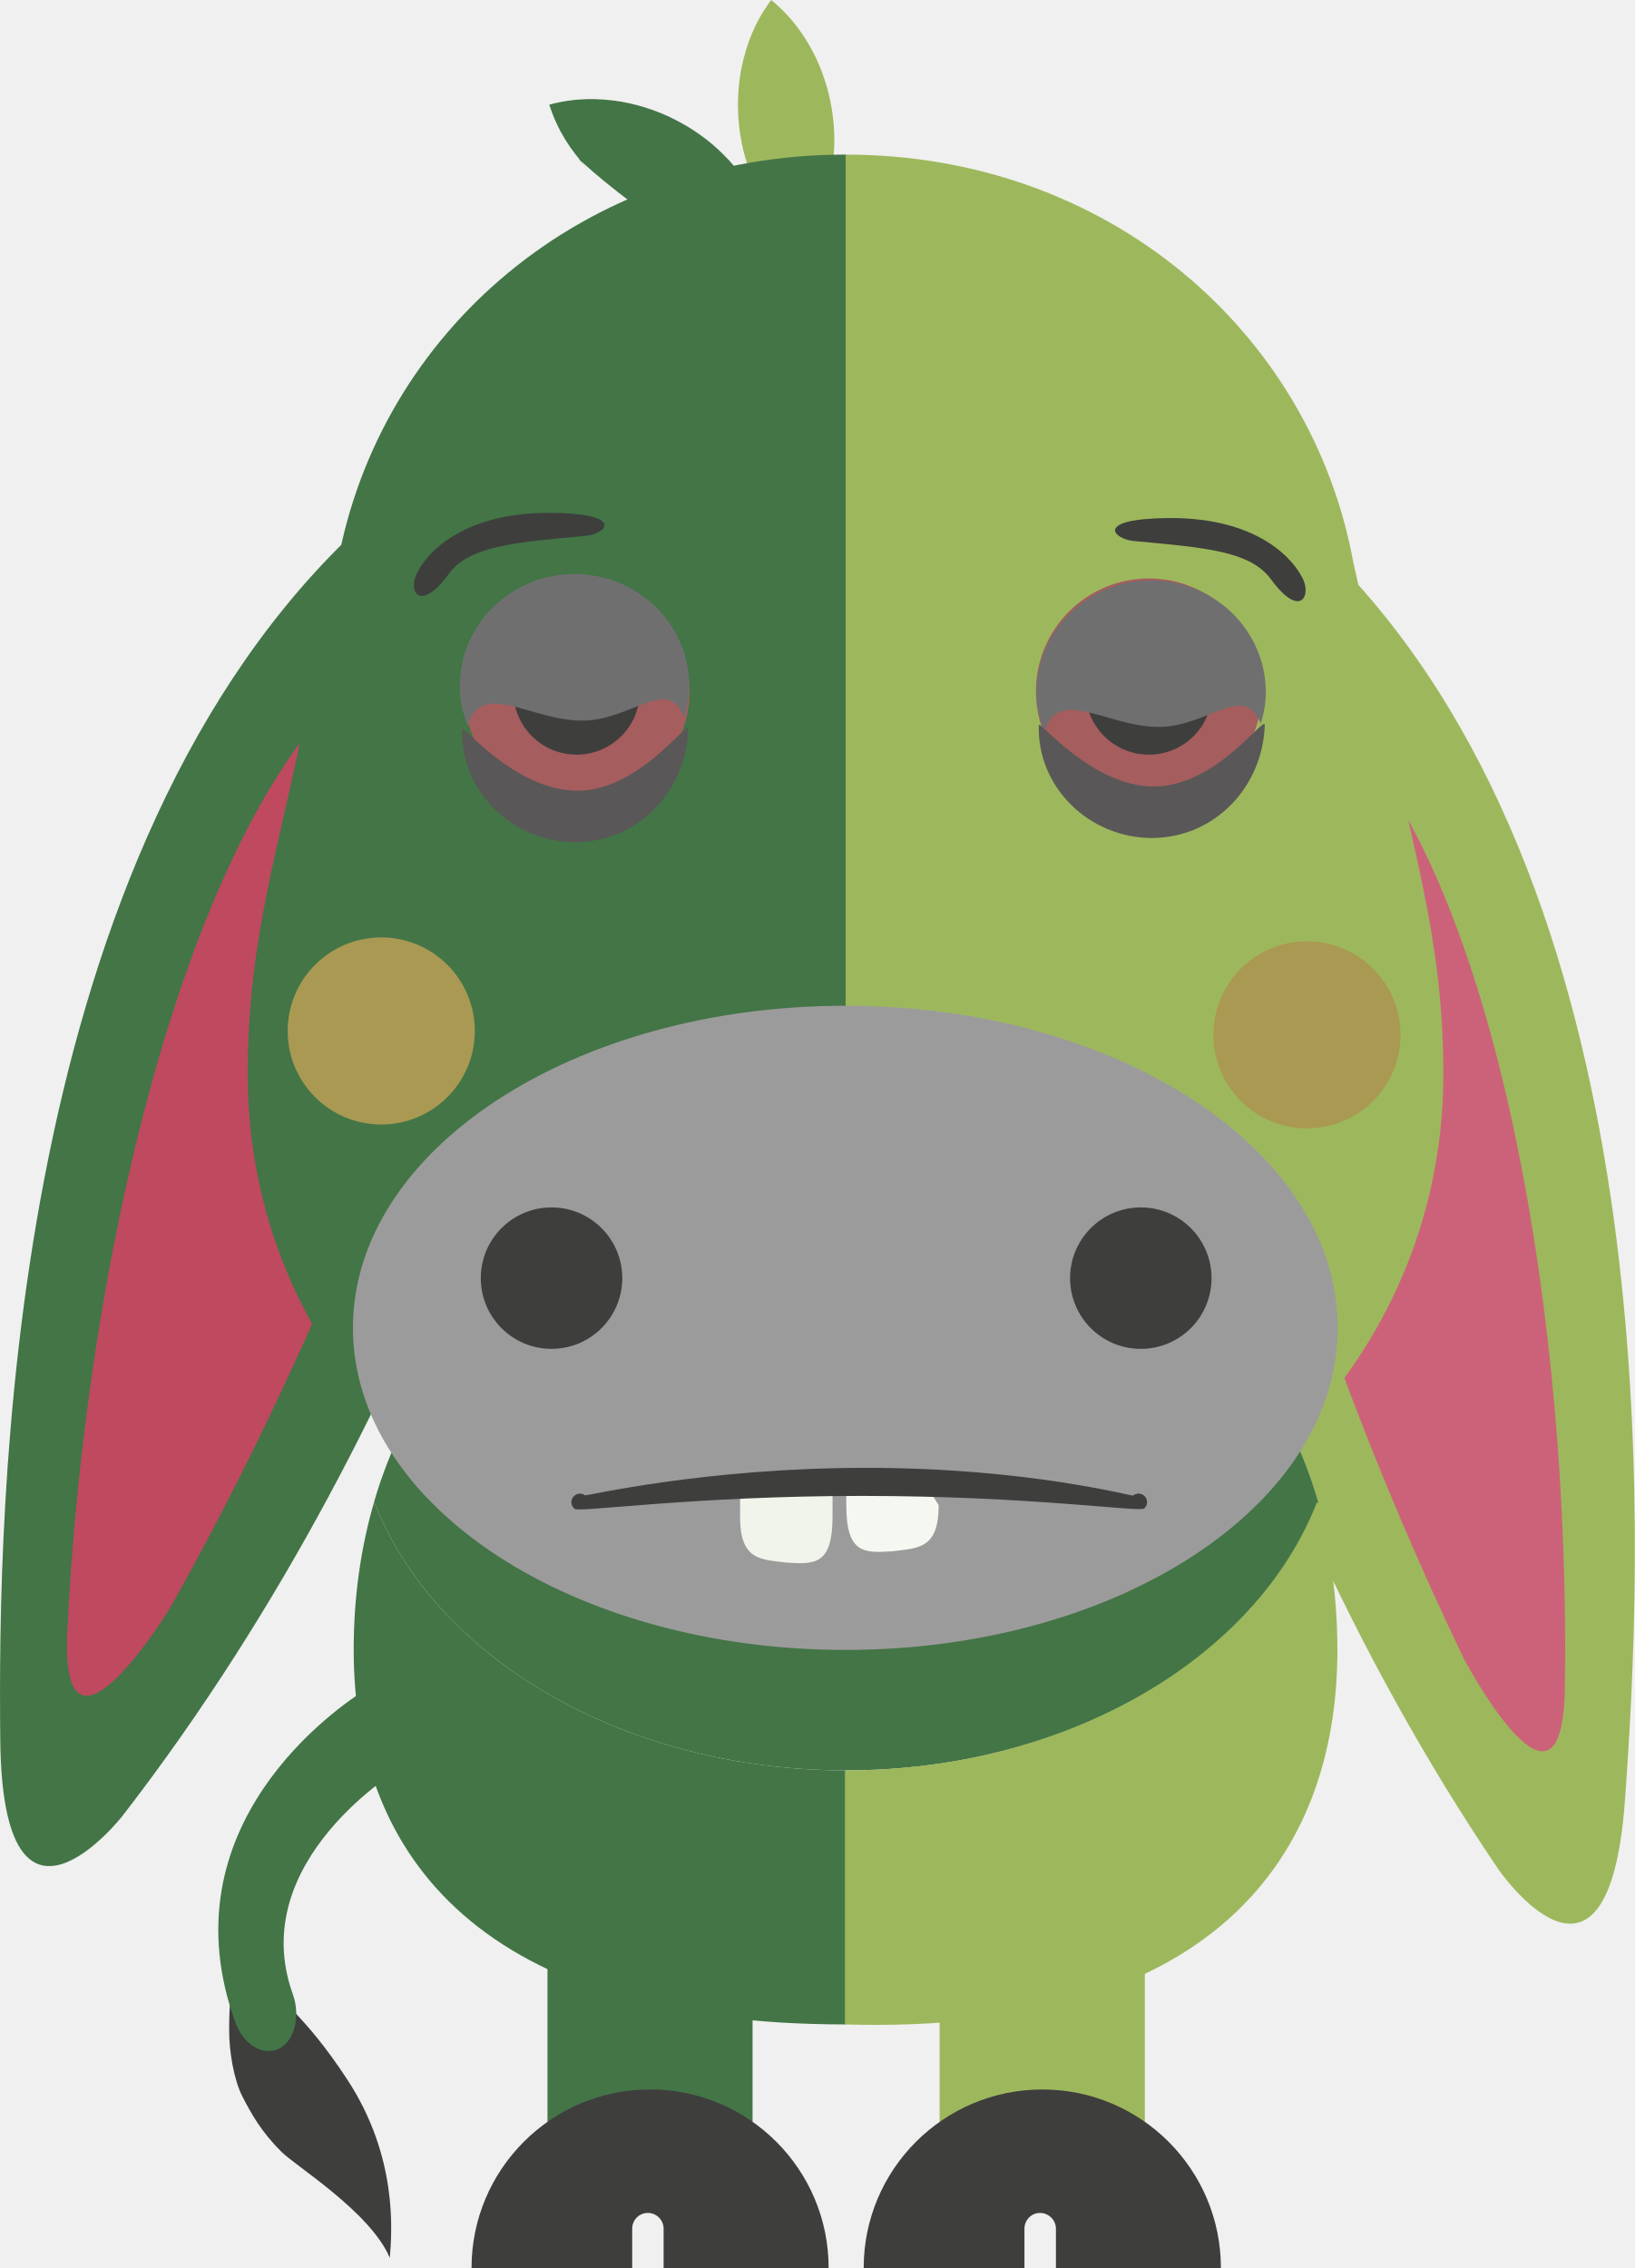
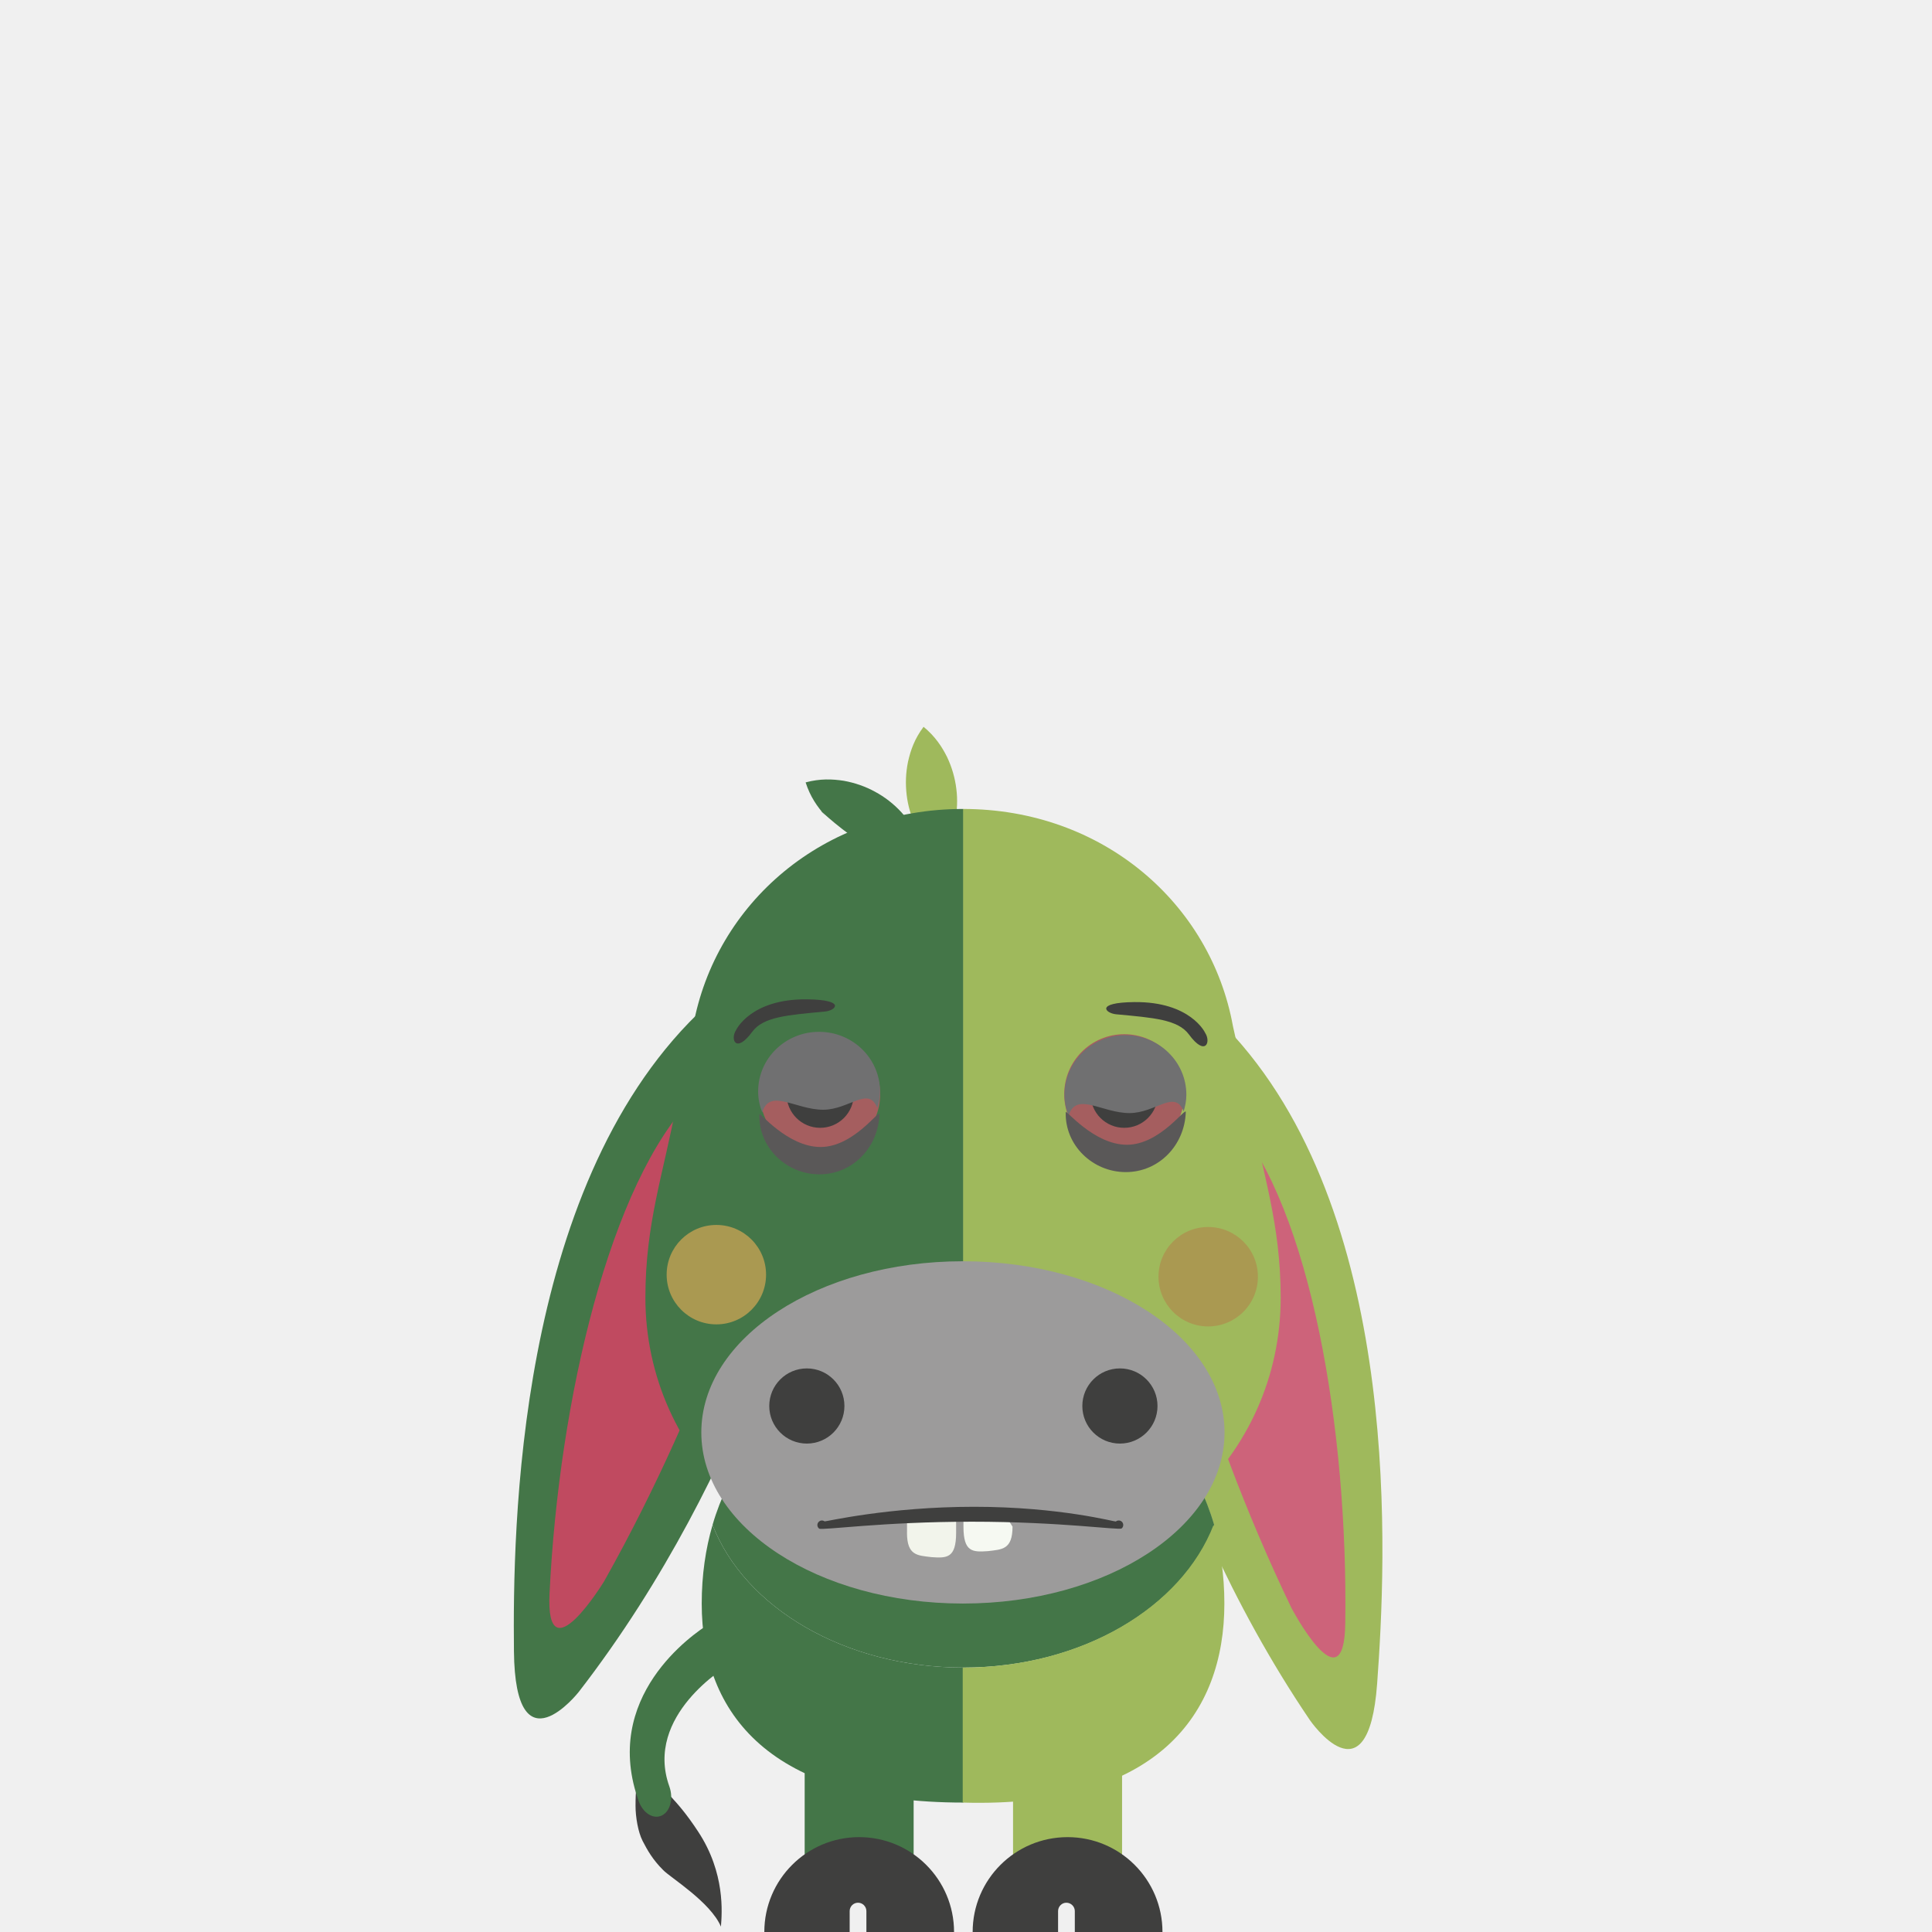
- <svg xmlns="http://www.w3.org/2000/svg" version="1.1" id="Layer_1" x="0px" y="0px" width="48.557px" height="67.371px" viewBox="0 0 48.557 67.371" enable-background="new 0 0 48.557 67.371" xml:space="preserve">
-   <g>
-     <g>
-       <g>
-         <g>
-           <path fill="#9DB85C" d="M33.262,27.962c0,0,2.34,14.425,11.236,27.558c0,0,3.266,4.765,3.764-2.033      c0.498-6.801,1.486-25.706-7.997-36.202L33.262,27.962z" />
-         </g>
-       </g>
-       <g>
-         <g>
-           <path fill="#CC6279" d="M36.167,28.486c0,0,1.982,9.717,7.302,20.768c0,0,2.945,5.597,3.01,0.873      c0.159-10.851-1.929-23.155-6.304-28.199L36.167,28.486z" />
-         </g>
-       </g>
-     </g>
-   </g>
-   <g>
-     <g>
-       <g>
-         <g>
-           <path fill="#437547" d="M16.586,27.151c0,0-3.244,14.248-12.951,26.794c0,0-3.558,4.55-3.627-2.264      c-0.069-6.82,0.137-25.75,10.262-35.628L16.586,27.151z" />
-         </g>
-       </g>
-       <g>
-         <g>
-           <path fill="#BF495F" d="M13.654,27.491c0,0-2.592,9.572-8.597,20.264c0,0-3.292,5.403-3.058,0.684      c0.527-10.838,3.385-22.987,8.066-27.746L13.654,27.491z" />
+ <svg xmlns="http://www.w3.org/2000/svg" version="1.1" id="Layer_1" x="0px" y="0px" width="108px" height="108px" viewBox="0 0 108 108" enable-background="new 0 0 108 108" xml:space="preserve">
+   <g>
+     <g>
+       <g>
+         <g>
+           <path fill="#9FB95C" d="M61.983,68.591c0,0,2.34,14.425,11.236,27.558c0,0,3.266,4.766,3.764-2.033      c0.498-6.801,1.486-25.705-7.997-36.201L61.983,68.591z" />
+         </g>
+       </g>
+       <g>
+         <g>
+           <path fill="#CD637A" d="M64.889,69.115c0,0,1.981,9.717,7.302,20.768c0,0,2.945,5.598,3.01,0.873      c0.159-10.852-1.929-23.154-6.304-28.199L64.889,69.115z" />
+         </g>
+       </g>
+     </g>
+   </g>
+   <g>
+     <g>
+       <g>
+         <g>
+           <path fill="#447648" d="M45.308,67.779c0,0-3.244,14.248-12.951,26.795c0,0-3.558,4.55-3.627-2.264      c-0.069-6.82,0.137-25.75,10.262-35.629L45.308,67.779z" />
+         </g>
+       </g>
+       <g>
+         <g>
+           <path fill="#C04A60" d="M42.375,68.12c0,0-2.592,9.571-8.597,20.264c0,0-3.292,5.403-3.058,0.685      c0.526-10.838,3.385-22.987,8.065-27.746L42.375,68.12z" />
        </g>
      </g>
    </g>
  </g>
  <g>
    <g>
      <g>
        <g opacity="0.39">
          <g>
-             <path fill="#C6CCD6" d="M25.132,52.589c6.635,0,12.231-3.363,14.018-7.974c-1.787-6.161-7.383-9.528-14.018-9.528       c-6.64,0-12.234,3.367-14.021,9.528C12.898,49.226,18.494,52.589,25.132,52.589z" />
-           </g>
-         </g>
-         <g>
-           <g>
-             <path fill="#437547" d="M25.132,52.589c6.635,0,12.231-3.363,14.018-7.974c-1.787-6.161-7.383-9.528-14.018-9.528       c-6.64,0-12.234,3.367-14.021,9.528C12.898,49.226,18.494,52.589,25.132,52.589z" />
-           </g>
-         </g>
-         <g>
-           <g>
-             <path fill="#437547" d="M11.112,44.616c-0.391,1.337-0.607,2.803-0.607,4.396c0,6.142,3.799,11.124,14.628,11.124v-7.546       C18.494,52.589,12.898,49.226,11.112,44.616z" />
-           </g>
-         </g>
-         <g>
-           <g>
-             <path fill="#9DB85C" d="M39.117,44.616c0.389,1.337,0.605,2.803,0.605,4.396c0,6.142-3.715,11.437-14.627,11.124v-7.546       C31.734,52.589,37.33,49.226,39.117,44.616z" />
-           </g>
-         </g>
-       </g>
-     </g>
-     <g>
-       <g>
-         <g>
-           <rect x="16.261" y="56.247" fill="#437547" width="6.091" height="8.398" />
-         </g>
-       </g>
-       <g>
-         <g>
-           <rect x="27.908" y="56.247" fill="#9DB85C" width="6.094" height="8.398" />
-         </g>
-       </g>
-       <g>
-         <g>
-           <g>
-             <path fill="#3E3E3D" d="M19.244,65.735c0.256,0,0.466,0.212,0.466,0.469v1.167h4.901c0-2.929-2.375-5.303-5.304-5.303       c-2.928,0-5.302,2.374-5.302,5.303h4.772v-1.167C18.776,65.943,18.983,65.735,19.244,65.735z" />
-           </g>
-         </g>
-       </g>
-       <g>
-         <g>
-           <g>
-             <path fill="#3E3E3D" d="M30.889,65.735c0.26,0,0.473,0.212,0.473,0.469v1.167h4.9c0-2.929-2.375-5.303-5.303-5.303       c-2.932,0-5.307,2.374-5.307,5.303h4.775v-1.167C30.428,65.943,30.635,65.735,30.889,65.735z" />
-           </g>
-         </g>
-       </g>
-     </g>
-   </g>
-   <g>
-     <g>
-       <g>
-         <g>
-           <path fill="#437547" d="M16.314,3.108c0.812-0.217,1.49-0.189,2.13-0.09c0.632,0.114,1.216,0.32,1.751,0.613      c0.534,0.288,1.024,0.663,1.461,1.135c0.432,0.481,0.823,1.037,1.08,1.842c-0.814,0.221-1.495,0.193-2.133,0.094      c-0.632-0.112-1.212-0.321-1.747-0.615c-1.422-1.035-2.061-1.791-1.462-1.14C16.964,4.465,16.571,3.909,16.314,3.108z" />
-         </g>
-       </g>
-       <g>
-         <g>
-           <path fill="#9DB85C" d="M22.906,0c0.648,0.535,1.021,1.104,1.311,1.681c0.277,0.583,0.445,1.176,0.52,1.78      c0.078,0.603,0.051,1.223-0.078,1.853c-0.141,0.63-0.365,1.272-0.871,1.947c-0.652-0.536-1.027-1.102-1.313-1.683      c-0.276-0.581-0.446-1.175-0.516-1.779c-0.071-0.605-0.053-1.221,0.078-1.851C22.181,1.316,22.401,0.674,22.906,0z" />
-         </g>
-       </g>
-     </g>
-     <g>
-       <g>
-         <g>
-           <path fill="#9DB85C" d="M41.127,21.053c-0.27-1.448-0.928-4.324-0.928-4.324C38.957,9.882,32.928,4.592,25.108,4.592v43.346      c10.326,0,17.761-7.175,17.761-16.026C42.869,27.717,41.861,25.025,41.127,21.053z" />
-         </g>
-       </g>
-       <g>
-         <g>
-           <g>
-             <path fill="#437547" d="M9.102,21.053c0.268-1.448,0.925-4.324,0.925-4.324c1.244-6.847,7.272-12.137,15.09-12.137v43.346       c-10.322,0-17.76-7.175-17.76-16.026C7.356,27.717,8.365,25.025,9.102,21.053z" />
-           </g>
-         </g>
-       </g>
-     </g>
-     <g>
-       <g>
-         <path fill="#9C9B9B" d="M39.732,39.445c0,5.284-6.549,9.566-14.625,9.566c-8.077,0-14.624-4.282-14.624-9.566     c0-5.287,6.548-9.569,14.624-9.569S39.732,34.158,39.732,39.445z" />
-       </g>
-     </g>
-     <g>
-       <g>
-         <g>
-           <circle fill="#3E3E3D" cx="16.381" cy="37.967" r="2.101" />
-         </g>
-       </g>
-       <g>
-         <g>
-           <circle fill="#3E3E3D" cx="33.883" cy="37.967" r="2.101" />
-         </g>
-       </g>
-     </g>
-     <g>
-       <g>
-         <g>
-           <circle fill="#A55D5E" cx="17.126" cy="20.538" r="3.355" />
-         </g>
-       </g>
-     </g>
-     <g>
-       <g>
-         <g>
-           <circle fill="#A55D5E" cx="34.123" cy="20.538" r="3.355" />
-         </g>
-       </g>
-     </g>
-     <g>
-       <g>
-         <g>
-           <circle fill="#3E3E3D" cx="34.123" cy="20.538" r="1.879" />
-         </g>
-       </g>
-     </g>
-     <g>
-       <g>
-         <circle fill="#FFFFFF" cx="17.872" cy="20.096" r="0.664" />
-       </g>
-     </g>
-     <g>
-       <g>
-         <circle fill="#FFFFFF" cx="35.096" cy="20.147" r="0.664" />
-       </g>
-     </g>
-     <g>
-       <g>
-         <g>
-           <path fill="#F1F4EA" d="M21.98,45.046c0,1.298,0.595,1.275,1.372,1.37l0,0c0.858,0.06,1.375,0.062,1.375-1.37v-0.874      c0,0.147-2.745-0.204-2.745-0.204v1.078H21.98z" />
-         </g>
-       </g>
-       <g>
-         <g>
-           <path fill="#F5F8F1" d="M27.879,44.709c0,1.299-0.596,1.275-1.373,1.371l0,0c-0.859,0.059-1.37,0.062-1.37-1.371v-0.873      c0,0.146,2.485,0.471,2.485,0.471L27.879,44.709L27.879,44.709z" />
-         </g>
-       </g>
-     </g>
-     <g>
-       <g>
-         <g>
-           <circle fill="#3E3E3D" cx="17.126" cy="20.538" r="1.879" />
-         </g>
-       </g>
-     </g>
-   </g>
-   <g>
-     <g>
-       <g>
-         <path fill="#3E3E3D" d="M11.578,67.07c0.062-0.768,0.245-2.999-1.266-5.301c-0.664-1.014-1.157-1.56-1.532-1.967     c-0.383-0.402-1.251-1.107-1.839-1.344c-0.066,0.769-0.137,0.909-0.135,1.871c0,0.6,0.138,1.453,0.397,1.955     c0.261,0.502,0.551,1.035,1.15,1.628C8.736,64.316,10.997,65.696,11.578,67.07z" />
-       </g>
-     </g>
-     <g>
-       <g>
-         <g>
-           <path fill="#437547" d="M6.688,59.062c0.076,0.324,0.173,0.655,0.295,0.995c0.241,0.671,0.82,1.03,1.292,0.803      c0.473-0.228,0.66-0.955,0.421-1.626c-1.425-3.972,3.224-6.725,3.27-6.752c0.457-0.266,0.614-1.013,0.343-1.669      c-0.268-0.657-0.857-0.972-1.315-0.706C10.752,50.248,5.382,53.449,6.688,59.062z" />
-         </g>
-       </g>
-     </g>
-   </g>
-   <circle fill="#AA9952" cx="11.323" cy="30.625" r="2.779" />
-   <path fill="#AA9952" d="M41.597,30.739c0,1.535-1.242,2.78-2.783,2.78c-1.533,0-2.775-1.245-2.775-2.78  c0-1.534,1.242-2.778,2.775-2.778C40.354,27.961,41.597,29.205,41.597,30.739z" />
-   <path fill="#3E3E3D" d="M12.427,16.951c0,0,0.809-1.751,3.965-1.716c2.216,0.025,1.6,0.626,1.008,0.681  c-2.091,0.197-3.454,0.291-4.072,1.133C12.418,18.292,12.083,17.479,12.427,16.951z" />
-   <path fill="#3E3E3D" d="M38.646,17.105c0,0-0.809-1.751-3.965-1.716c-2.217,0.025-1.6,0.626-1.008,0.681  c2.09,0.196,3.455,0.291,4.072,1.133C38.654,18.446,38.99,17.634,38.646,17.105z" />
-   <g>
-     <g>
-       <g>
-         <path fill="#595757" d="M17.15,23.489c1.854,0,3.301-2.146,3.29-1.827c-0.062,1.853-1.502,3.355-3.355,3.355     s-3.413-1.503-3.357-3.355C13.732,21.5,15.297,23.489,17.15,23.489z" />
-       </g>
-     </g>
-   </g>
-   <g>
-     <g>
-       <g>
-         <path fill="#3E3E3D" d="M25.604,44.436c-4.983,0-8.388,0.496-8.533,0.386c-0.112-0.084-0.133-0.241-0.049-0.352     c0.084-0.113,0.241-0.135,0.354-0.052c0.033,0.026,3.545-0.816,8.354-0.816c4.799,0,7.893,0.851,7.925,0.823     c0.106-0.088,0.267-0.074,0.356,0.033s0.075,0.266-0.031,0.354C33.843,44.924,30.595,44.436,25.604,44.436z" />
-       </g>
-     </g>
-   </g>
-   <path fill="#706F70" d="M34.42,21.593c1.457,0,2.539-1.351,3.026-0.096c0.09-0.297,0.151-0.605,0.151-0.928  c0-1.84-1.525-3.33-3.408-3.33c-1.881,0-3.405,1.49-3.405,3.33c0,0.415,0.087,0.809,0.229,1.175  C31.426,20.361,32.871,21.593,34.42,21.593z" />
-   <path fill="#706F70" d="M17.295,21.406c1.457,0,2.539-1.351,3.026-0.096c0.09-0.297,0.151-0.605,0.151-0.928  c0-1.84-1.525-3.33-3.408-3.33c-1.882,0-3.406,1.49-3.406,3.33c0,0.415,0.086,0.809,0.23,1.175  C14.301,20.174,15.746,21.406,17.295,21.406z" />
-   <g>
-     <g>
-       <g>
-         <path fill="#595757" d="M34.275,23.364c1.854,0,3.301-2.146,3.29-1.827c-0.062,1.853-1.502,3.355-3.355,3.355     s-3.413-1.503-3.357-3.355C30.857,21.375,32.422,23.364,34.275,23.364z" />
+             <path fill="#C6CCD6" d="M53.854,93.218c6.635,0,12.23-3.362,14.018-7.974c-1.787-6.161-7.383-9.528-14.018-9.528       c-6.64,0-12.234,3.367-14.021,9.528C41.619,89.855,47.216,93.218,53.854,93.218z" />
+           </g>
+         </g>
+         <g>
+           <g>
+             <path fill="#447648" d="M53.854,93.218c6.635,0,12.23-3.362,14.018-7.974c-1.787-6.161-7.383-9.528-14.018-9.528       c-6.64,0-12.234,3.367-14.021,9.528C41.619,89.855,47.216,93.218,53.854,93.218z" />
+           </g>
+         </g>
+         <g>
+           <g>
+             <path fill="#447648" d="M39.833,85.245c-0.391,1.337-0.606,2.803-0.606,4.396c0,6.143,3.799,11.124,14.628,11.124v-7.546       C47.216,93.218,41.619,89.855,39.833,85.245z" />
+           </g>
+         </g>
+         <g>
+           <g>
+             <path fill="#9FB95C" d="M67.839,85.245c0.389,1.337,0.604,2.803,0.604,4.396c0,6.143-3.715,11.438-14.627,11.124v-7.546       C60.455,93.218,66.052,89.855,67.839,85.245z" />
+           </g>
+         </g>
+       </g>
+     </g>
+     <g>
+       <g>
+         <g>
+           <rect x="44.982" y="96.876" fill="#447648" width="6.091" height="8.397" />
+         </g>
+       </g>
+       <g>
+         <g>
+           <rect x="56.63" y="96.876" fill="#9FB95C" width="6.094" height="8.397" />
+         </g>
+       </g>
+       <g>
+         <g>
+           <g>
+             <path fill="#3F3F3E" d="M47.966,106.363c0.256,0,0.466,0.213,0.466,0.47V108h4.9c0-2.93-2.375-5.303-5.304-5.303       c-2.928,0-5.302,2.373-5.302,5.303h4.771v-1.167C47.497,106.572,47.704,106.363,47.966,106.363z" />
+           </g>
+         </g>
+       </g>
+       <g>
+         <g>
+           <g>
+             <path fill="#3F3F3E" d="M59.61,106.363c0.26,0,0.473,0.213,0.473,0.47V108h4.9c0-2.93-2.375-5.303-5.303-5.303       c-2.933,0-5.308,2.373-5.308,5.303h4.775v-1.167C59.149,106.572,59.356,106.363,59.61,106.363z" />
+           </g>
+         </g>
+       </g>
+     </g>
+   </g>
+   <g>
+     <g>
+       <g>
+         <g>
+           <path fill="#447648" d="M45.035,43.736c0.812-0.217,1.49-0.188,2.13-0.09c0.633,0.114,1.217,0.32,1.751,0.613      c0.534,0.288,1.024,0.663,1.462,1.135c0.432,0.481,0.822,1.037,1.079,1.842c-0.813,0.222-1.494,0.193-2.133,0.095      c-0.632-0.112-1.212-0.321-1.747-0.615c-1.422-1.035-2.061-1.791-1.462-1.14C45.686,45.094,45.292,44.538,45.035,43.736z" />
+         </g>
+       </g>
+       <g>
+         <g>
+           <path fill="#9FB95C" d="M51.628,40.629c0.647,0.535,1.021,1.104,1.311,1.682c0.277,0.582,0.445,1.176,0.52,1.779      c0.078,0.604,0.052,1.223-0.077,1.854c-0.142,0.629-0.365,1.271-0.871,1.946c-0.652-0.536-1.027-1.102-1.313-1.683      c-0.275-0.581-0.446-1.176-0.516-1.779c-0.071-0.605-0.053-1.221,0.078-1.851C50.902,41.945,51.122,41.303,51.628,40.629z" />
+         </g>
+       </g>
+     </g>
+     <g>
+       <g>
+         <g>
+           <path fill="#9FB95C" d="M69.849,61.682c-0.271-1.447-0.928-4.324-0.928-4.324c-1.242-6.847-7.271-12.137-15.092-12.137v43.346      c10.326,0,17.762-7.174,17.762-16.025C71.591,68.346,70.582,65.654,69.849,61.682z" />
+         </g>
+       </g>
+       <g>
+         <g>
+           <g>
+             <path fill="#447648" d="M37.823,61.682c0.269-1.447,0.925-4.324,0.925-4.324c1.244-6.847,7.272-12.137,15.091-12.137v43.346       c-10.322,0-17.761-7.174-17.761-16.025C36.077,68.346,37.087,65.654,37.823,61.682z" />
+           </g>
+         </g>
+       </g>
+     </g>
+     <g>
+       <g>
+         <path fill="#9C9B9B" d="M68.453,80.074c0,5.283-6.549,9.565-14.625,9.565c-8.077,0-14.624-4.282-14.624-9.565     c0-5.287,6.549-9.569,14.624-9.569C61.904,70.505,68.453,74.787,68.453,80.074z" />
+       </g>
+     </g>
+     <g>
+       <g>
+         <g>
+           <circle fill="#3F3F3E" cx="45.103" cy="78.596" r="2.101" />
+         </g>
+       </g>
+       <g>
+         <g>
+           <circle fill="#3F3F3E" cx="62.604" cy="78.596" r="2.101" />
+         </g>
+       </g>
+     </g>
+     <g>
+       <g>
+         <g>
+           <circle fill="#A55E5F" cx="45.848" cy="61.167" r="3.354" />
+         </g>
+       </g>
+     </g>
+     <g>
+       <g>
+         <g>
+           <circle fill="#A55E5F" cx="62.845" cy="61.167" r="3.354" />
+         </g>
+       </g>
+     </g>
+     <g>
+       <g>
+         <g>
+           <circle fill="#3F3F3E" cx="62.845" cy="61.167" r="1.879" />
+         </g>
+       </g>
+     </g>
+     <g>
+       <g>
+         <circle fill="#FFFFFF" cx="46.594" cy="60.725" r="0.664" />
+       </g>
+     </g>
+     <g>
+       <g>
+         <circle fill="#FFFFFF" cx="63.817" cy="60.775" r="0.664" />
+       </g>
+     </g>
+     <g>
+       <g>
+         <g>
+           <path fill="#F2F4EB" d="M50.701,85.675c0,1.298,0.596,1.274,1.372,1.37l0,0c0.858,0.061,1.375,0.062,1.375-1.37v-0.874      c0,0.146-2.745-0.204-2.745-0.204v1.078H50.701z" />
+         </g>
+       </g>
+       <g>
+         <g>
+           <path fill="#F6F9F2" d="M56.601,85.338c0,1.299-0.596,1.275-1.373,1.371l0,0c-0.859,0.059-1.37,0.062-1.37-1.371v-0.873      c0,0.146,2.485,0.471,2.485,0.471L56.601,85.338L56.601,85.338z" />
+         </g>
+       </g>
+     </g>
+     <g>
+       <g>
+         <g>
+           <circle fill="#3F3F3E" cx="45.848" cy="61.167" r="1.879" />
+         </g>
+       </g>
+     </g>
+   </g>
+   <g>
+     <g>
+       <g>
+         <path fill="#3F3F3E" d="M40.3,107.699c0.062-0.769,0.245-3-1.267-5.301c-0.664-1.015-1.157-1.561-1.532-1.968     c-0.383-0.401-1.251-1.106-1.839-1.344c-0.065,0.769-0.137,0.909-0.135,1.871c0,0.601,0.138,1.453,0.397,1.955     c0.261,0.502,0.551,1.034,1.149,1.628C37.457,104.945,39.719,106.324,40.3,107.699z" />
+       </g>
+     </g>
+     <g>
+       <g>
+         <g>
+           <path fill="#447648" d="M35.409,99.691c0.076,0.323,0.173,0.654,0.295,0.994c0.241,0.672,0.82,1.03,1.292,0.803      c0.474-0.228,0.66-0.955,0.421-1.625c-1.425-3.973,3.225-6.726,3.271-6.752c0.457-0.267,0.614-1.014,0.343-1.67      c-0.268-0.656-0.856-0.972-1.314-0.705C39.474,90.877,34.104,94.078,35.409,99.691z" />
+         </g>
+       </g>
+     </g>
+   </g>
+   <circle fill="#AA9951" cx="40.045" cy="71.254" r="2.779" />
+   <path fill="#AA9951" d="M70.318,71.368c0,1.534-1.242,2.78-2.783,2.78c-1.532,0-2.774-1.246-2.774-2.78s1.242-2.778,2.774-2.778  C69.075,68.59,70.318,69.834,70.318,71.368z" />
+   <path fill="#3F3F3E" d="M41.148,57.58c0,0,0.809-1.751,3.965-1.717c2.216,0.025,1.601,0.627,1.008,0.682  c-2.091,0.197-3.454,0.291-4.071,1.133C41.14,58.921,40.805,58.107,41.148,57.58z" />
+   <path fill="#3F3F3E" d="M67.367,57.734c0,0-0.809-1.752-3.965-1.717c-2.217,0.025-1.6,0.627-1.008,0.682  c2.09,0.195,3.455,0.291,4.072,1.133C67.375,59.074,67.712,58.263,67.367,57.734z" />
+   <g>
+     <g>
+       <g>
+         <path fill="#5A5858" d="M45.871,64.118c1.854,0,3.302-2.146,3.29-1.827c-0.062,1.854-1.502,3.355-3.354,3.355     c-1.854,0-3.413-1.504-3.357-3.355C42.453,62.129,44.019,64.118,45.871,64.118z" />
+       </g>
+     </g>
+   </g>
+   <g>
+     <g>
+       <g>
+         <path fill="#3F3F3E" d="M54.325,85.064c-4.982,0-8.388,0.496-8.533,0.387c-0.111-0.084-0.133-0.241-0.049-0.352     c0.084-0.113,0.241-0.136,0.354-0.053c0.033,0.025,3.545-0.816,8.354-0.816c4.799,0,7.894,0.852,7.925,0.823     c0.106-0.088,0.268-0.073,0.356,0.033s0.075,0.267-0.031,0.354C62.564,85.553,59.316,85.064,54.325,85.064z" />
+       </g>
+     </g>
+   </g>
+   <path fill="#707071" d="M63.142,62.222c1.457,0,2.539-1.351,3.025-0.096c0.091-0.297,0.151-0.604,0.151-0.929  c0-1.84-1.525-3.329-3.408-3.329c-1.881,0-3.404,1.489-3.404,3.329c0,0.416,0.087,0.81,0.229,1.176  C60.147,60.99,61.593,62.222,63.142,62.222z" />
+   <path fill="#707071" d="M46.017,62.035c1.457,0,2.539-1.352,3.025-0.096c0.091-0.297,0.151-0.605,0.151-0.929  c0-1.84-1.525-3.33-3.408-3.33c-1.882,0-3.405,1.49-3.405,3.33c0,0.415,0.086,0.81,0.229,1.175  C43.022,60.803,44.468,62.035,46.017,62.035z" />
+   <g>
+     <g>
+       <g>
+         <path fill="#5A5858" d="M62.996,63.993c1.854,0,3.302-2.146,3.29-1.827c-0.062,1.854-1.502,3.355-3.354,3.355     c-1.854,0-3.413-1.504-3.357-3.355C59.578,62.004,61.144,63.993,62.996,63.993z" />
      </g>
    </g>
  </g>
</svg>
